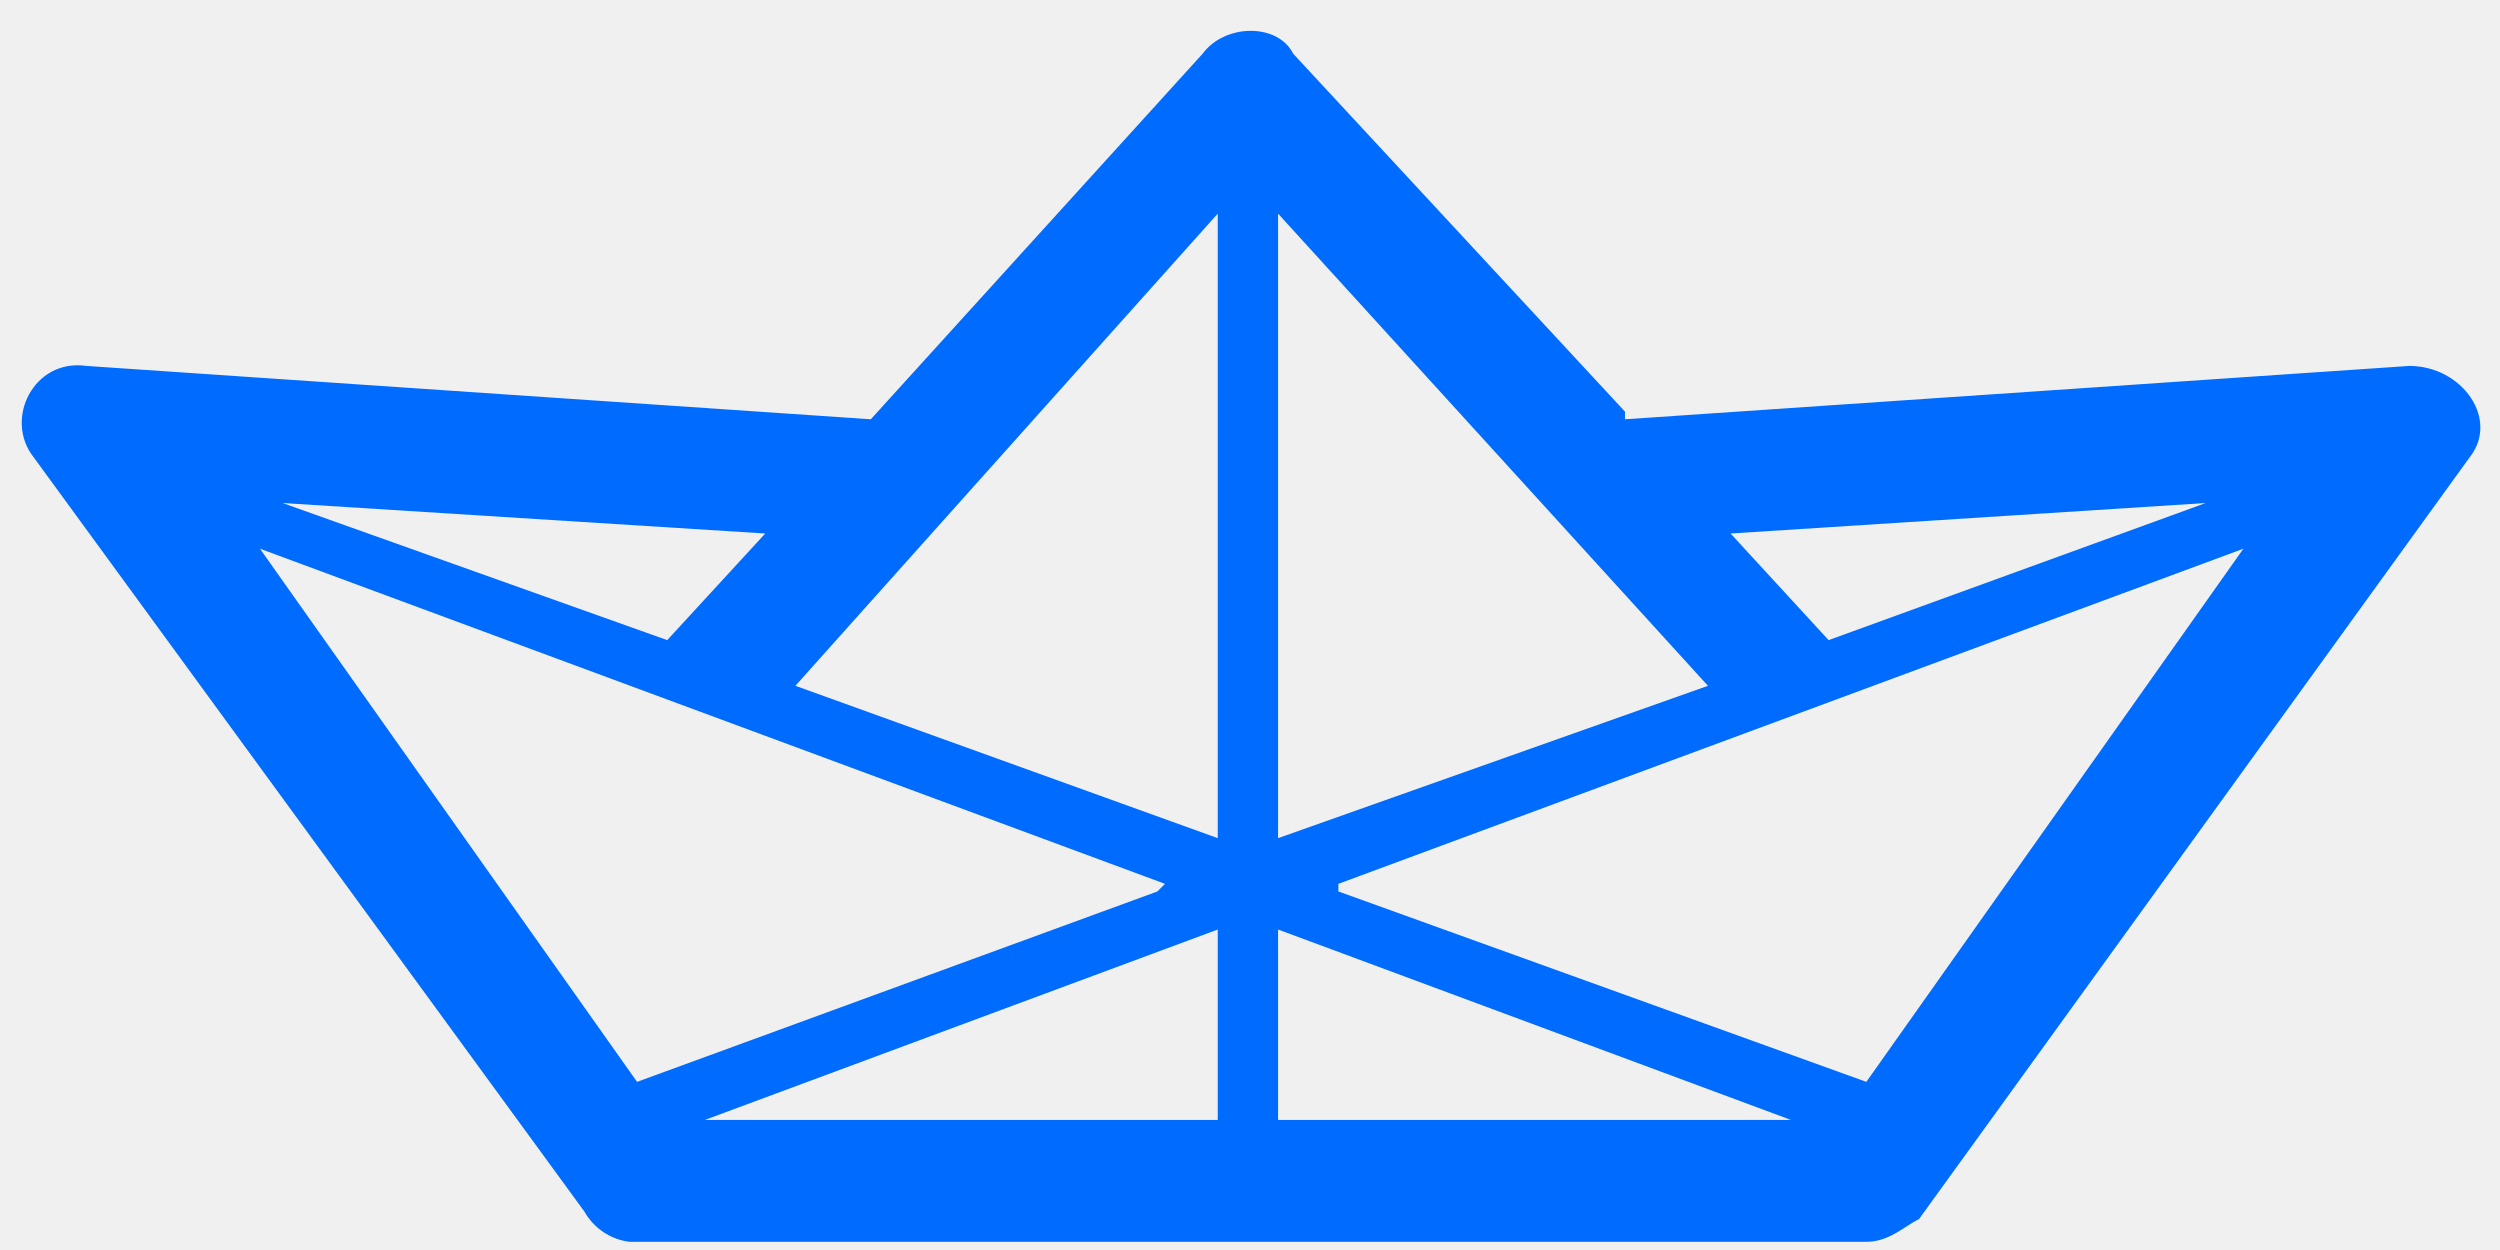
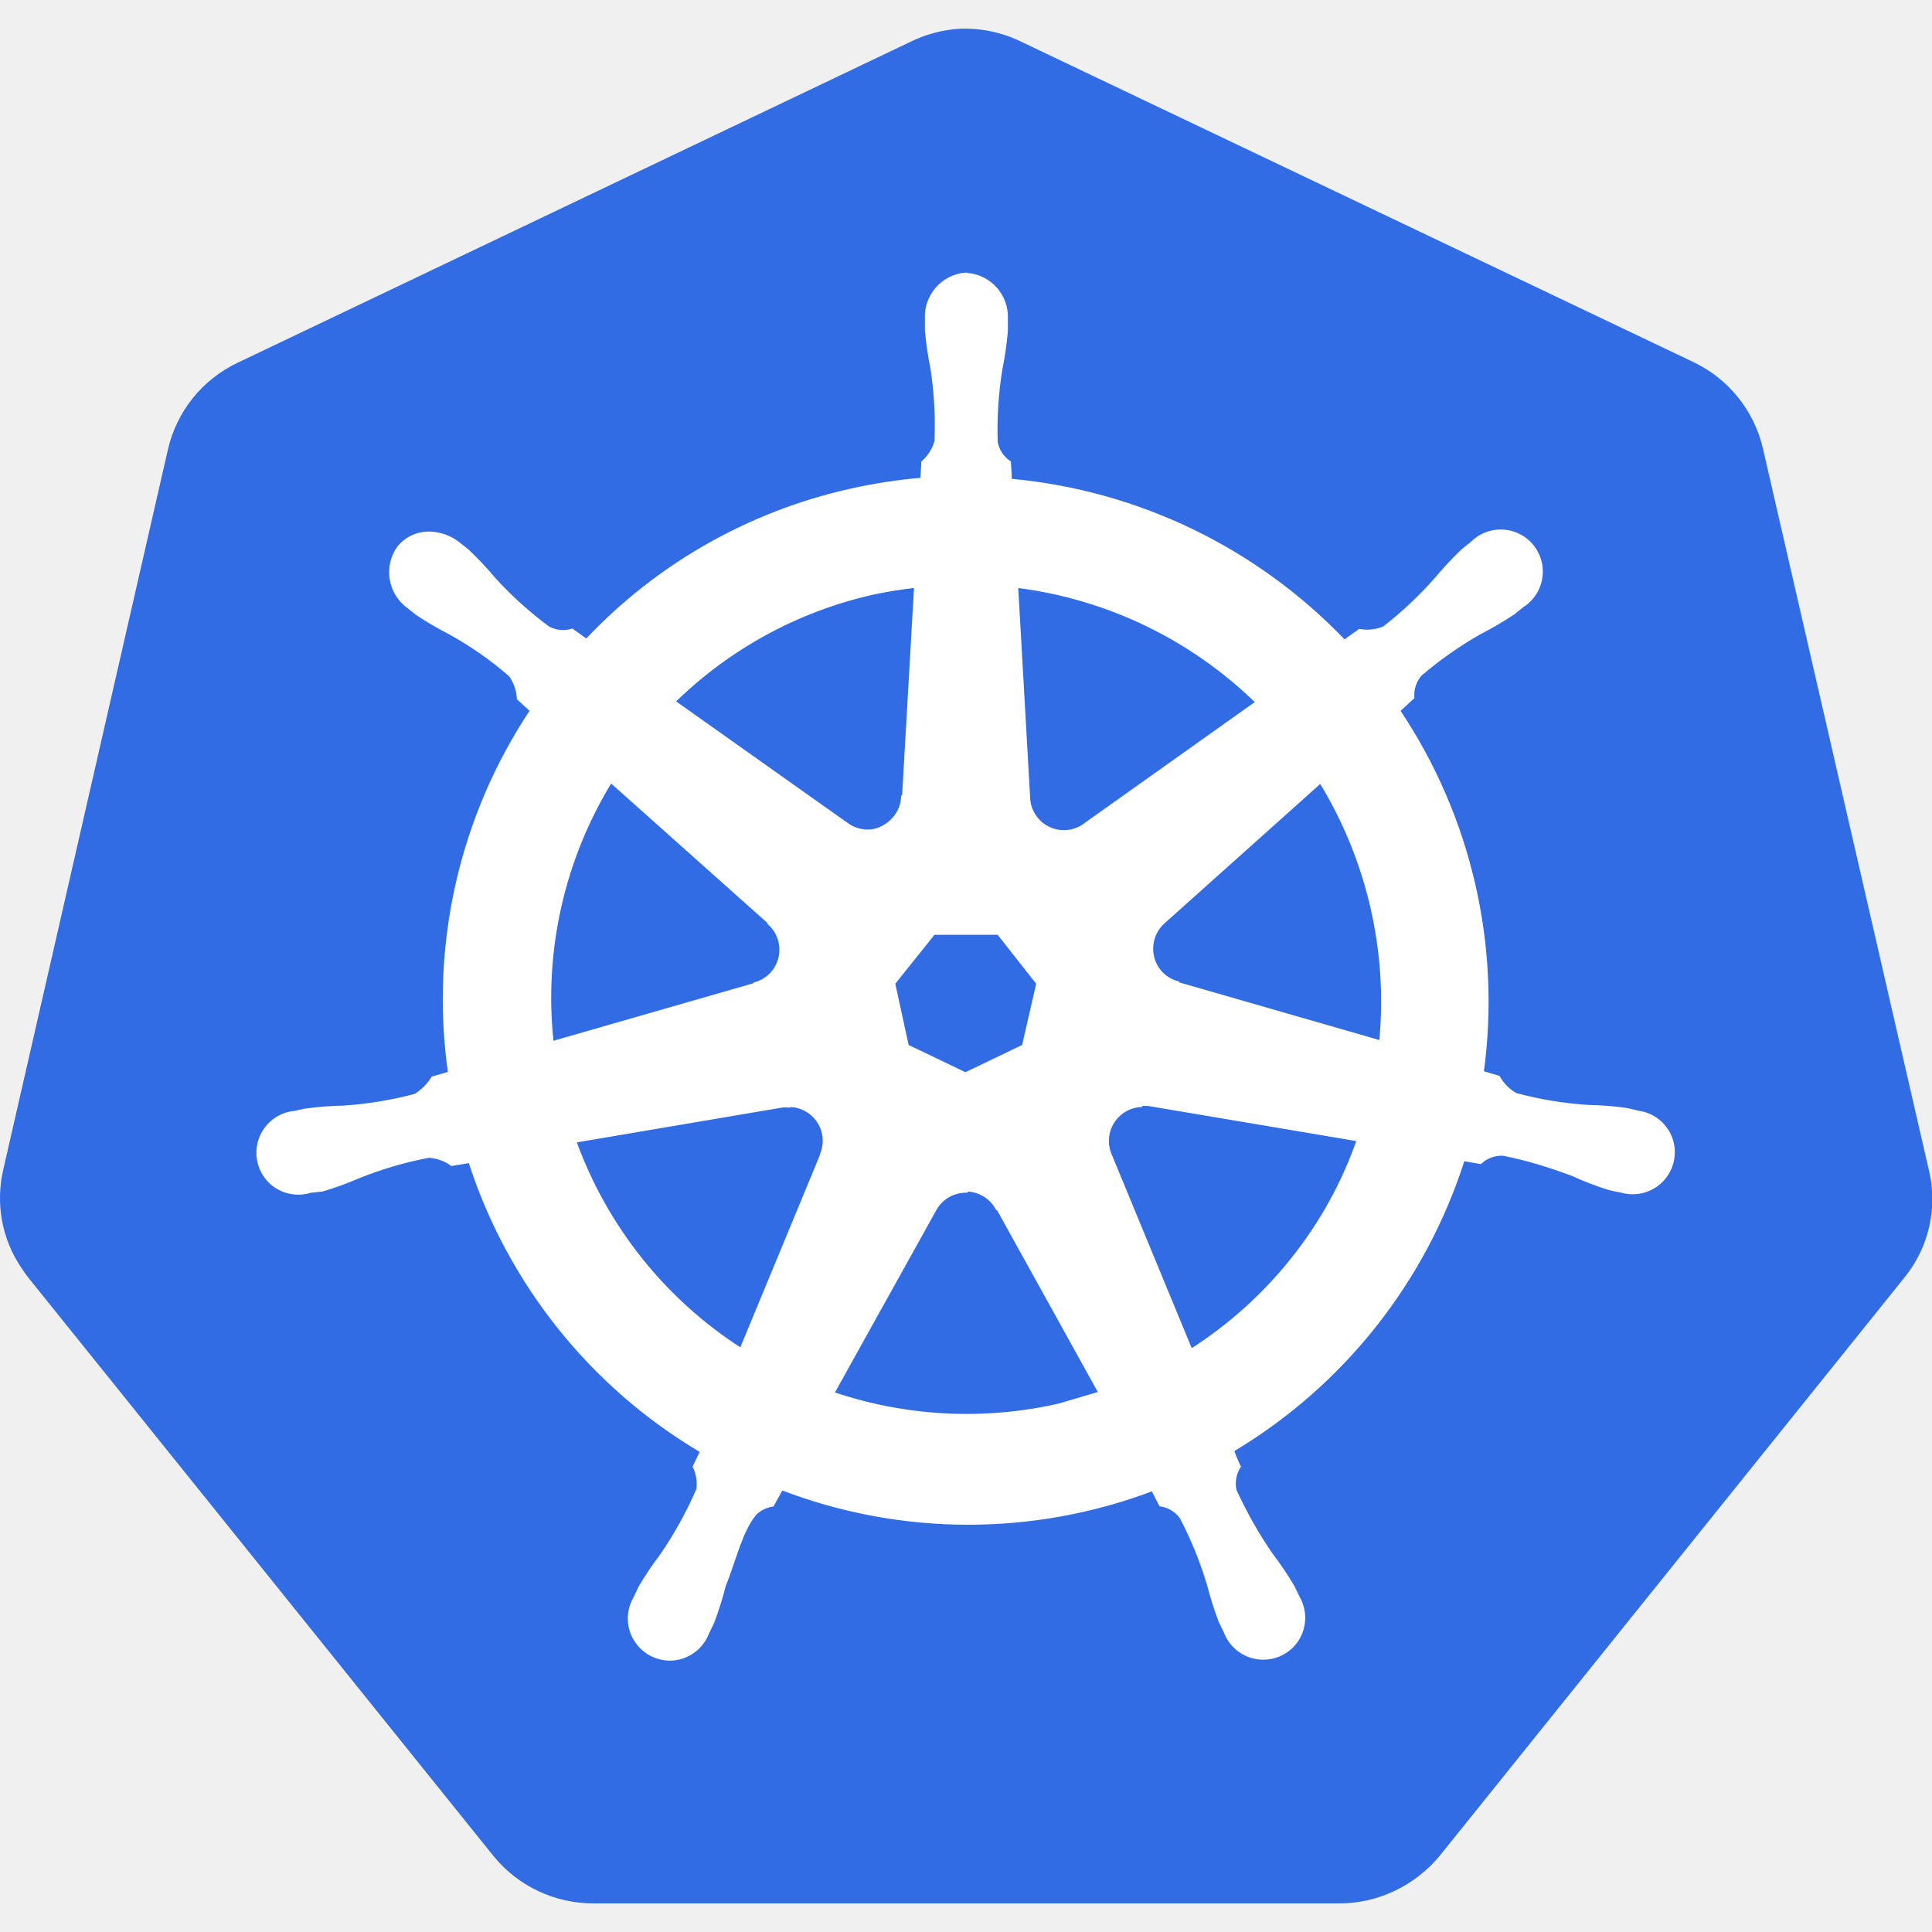
- <svg xmlns="http://www.w3.org/2000/svg" width="62" height="31" viewBox="0 0 62 31" fill="none">
-   <path fill-rule="evenodd" clip-rule="evenodd" d="M40.3 10.398L59.751 9.075C61.06 9.075 61.995 10.398 61.247 11.342L47.594 30.23C47.22 30.419 46.846 30.797 46.285 30.797H15.612C15.379 30.768 15.156 30.685 14.961 30.554C14.767 30.422 14.605 30.247 14.489 30.041L0.836 11.342C0.088 10.398 0.836 8.886 2.145 9.075L21.596 10.398L29.826 1.331C30.387 0.576 31.696 0.576 32.07 1.331L40.3 10.209V10.398ZM44.414 27.774L31.696 23.052V27.774H44.414ZM30.2 27.774V23.052L17.482 27.774H30.387H30.2ZM28.704 22.108L15.799 26.83L6.447 13.608L28.891 21.919L28.704 22.108ZM33.192 22.108L46.285 26.83L55.636 13.608L33.192 21.919V22.108ZM30.2 20.975V5.298L19.726 17.008L30.2 20.786V20.975ZM31.696 20.975V5.298L42.357 17.008L31.696 20.786V20.975ZM16.547 15.875L18.978 13.231L7.008 12.475L16.547 15.875ZM45.349 15.875L42.918 13.231L54.701 12.475L45.349 15.875Z" fill="#006CFF" />
+ <svg xmlns="http://www.w3.org/2000/svg" viewBox="0 0 32 32" width="64" height="64">
+   <path d="M15.9.476a2.14 2.14 0 0 0-.823.218L3.932 6.01c-.582.277-1.005.804-1.15 1.432L.054 19.373c-.13.56-.025 1.147.3 1.627q.057.087.12.168l7.7 9.574c.407.5 1.018.787 1.662.784h12.35c.646.001 1.258-.3 1.664-.793l7.696-9.576c.404-.5.555-1.16.4-1.786L29.2 7.43c-.145-.628-.57-1.155-1.15-1.432L16.923.695A2.14 2.14 0 0 0 15.89.476z" fill="#326ce5" />
+   <path d="M16.002 4.542c-.384.027-.675.356-.655.74v.188c.018.213.05.424.092.633a6.22 6.22 0 0 1 .066 1.21c-.038.133-.114.253-.218.345l-.015.282c-.405.034-.807.096-1.203.186-1.666.376-3.183 1.24-4.354 2.485l-.24-.17c-.132.04-.274.025-.395-.04a6.22 6.22 0 0 1-.897-.81 5.55 5.55 0 0 0-.437-.465l-.148-.118c-.132-.106-.294-.167-.463-.175a.64.64 0 0 0-.531.236c-.226.317-.152.756.164.983l.138.11a5.55 5.55 0 0 0 .552.323c.354.197.688.428.998.7a.74.74 0 0 1 .133.384l.218.2c-1.177 1.766-1.66 3.905-1.358 6.006l-.28.08c-.073.116-.17.215-.286.288a6.22 6.22 0 0 1-1.194.197 5.57 5.57 0 0 0-.64.05l-.177.04h-.02a.67.67 0 0 0-.387 1.132.67.67 0 0 0 .684.165h.013l.18-.02c.203-.06.403-.134.598-.218.375-.15.764-.265 1.162-.34.138.008.27.055.382.135l.3-.05c.65 2.017 2.016 3.726 3.84 4.803l-.122.255c.056.117.077.247.06.376-.165.382-.367.748-.603 1.092a5.58 5.58 0 0 0-.358.533l-.085.18a.67.67 0 0 0 .65 1.001.67.67 0 0 0 .553-.432l.083-.17c.076-.2.14-.404.192-.61.177-.437.273-.906.515-1.196a.54.54 0 0 1 .286-.14l.15-.273a8.62 8.62 0 0 0 6.146.015l.133.255c.136.02.258.095.34.205.188.358.34.733.456 1.12a5.57 5.57 0 0 0 .194.611l.083.17a.67.67 0 0 0 1.187.131.67.67 0 0 0 .016-.701l-.087-.18a5.55 5.55 0 0 0-.358-.531c-.23-.332-.428-.686-.6-1.057a.52.52 0 0 1 .068-.4 2.29 2.29 0 0 1-.111-.269c1.82-1.085 3.18-2.8 3.823-4.82l.284.05c.102-.093.236-.142.373-.138.397.076.786.2 1.162.34.195.09.395.166.598.23.048.013.118.024.172.037h.013a.67.67 0 0 0 .841-.851.67.67 0 0 0-.544-.446l-.194-.046a5.57 5.57 0 0 0-.64-.05c-.404-.026-.804-.092-1.194-.197-.12-.067-.22-.167-.288-.288l-.27-.08a8.65 8.65 0 0 0-1.386-5.993l.236-.218c-.01-.137.035-.273.124-.378.307-.264.64-.497.99-.696a5.57 5.57 0 0 0 .552-.323l.146-.118a.67.67 0 0 0-.133-1.202.67.67 0 0 0-.696.161l-.148.118a5.57 5.57 0 0 0-.437.465c-.264.302-.556.577-.873.823a.74.74 0 0 1-.404.044l-.253.18c-1.46-1.53-3.427-2.48-5.535-2.67 0-.1-.013-.25-.015-.297-.113-.078-.192-.197-.218-.332a6.23 6.23 0 0 1 .076-1.207c.043-.21.073-.42.092-.633v-.2c.02-.384-.27-.713-.655-.74zm-.834 5.166l-.2 3.493h-.015c-.01.216-.137.4-.332.504s-.426.073-.6-.054l-2.865-2.03a6.86 6.86 0 0 1 3.303-1.799c.234-.05.47-.088.707-.114zm1.668 0c1.505.187 2.906.863 3.99 1.924l-2.838 2.017c-.175.14-.415.168-.618.072s-.333-.3-.336-.524zm-6.72 3.227l2.62 2.338v.015c.163.142.234.363.186.574s-.21.378-.417.435v.01l-3.362.967a6.86 6.86 0 0 1 .974-4.34zm11.753 0c.796 1.295 1.148 2.814 1.002 4.327l-3.367-.97v-.013c-.21-.057-.37-.224-.417-.435s.023-.43.186-.574l2.6-2.327zm-6.404 2.52h1.072l.655.832-.238 1.04-.963.463-.965-.463-.227-1.04zm3.434 2.838c.045-.005.1-.005.135 0l3.467.585c-.5 1.44-1.487 2.67-2.775 3.493l-1.34-3.244a.59.59 0 0 1 .509-.819zm-5.823.015c.196.003.377.104.484.268s.124.37.047.55v.013l-1.332 3.218C11 21.54 10.032 20.325 9.517 18.9l3.437-.583c.038-.004.077-.004.116 0zm2.904 1.4a.59.59 0 0 1 .537.308h.013l1.694 3.057-.677.2c-1.246.285-2.547.218-3.758-.194l1.7-3.057c.103-.18.293-.29.5-.295z" fill="#fff" stroke="#fff" stroke-width=".055" />
</svg>
